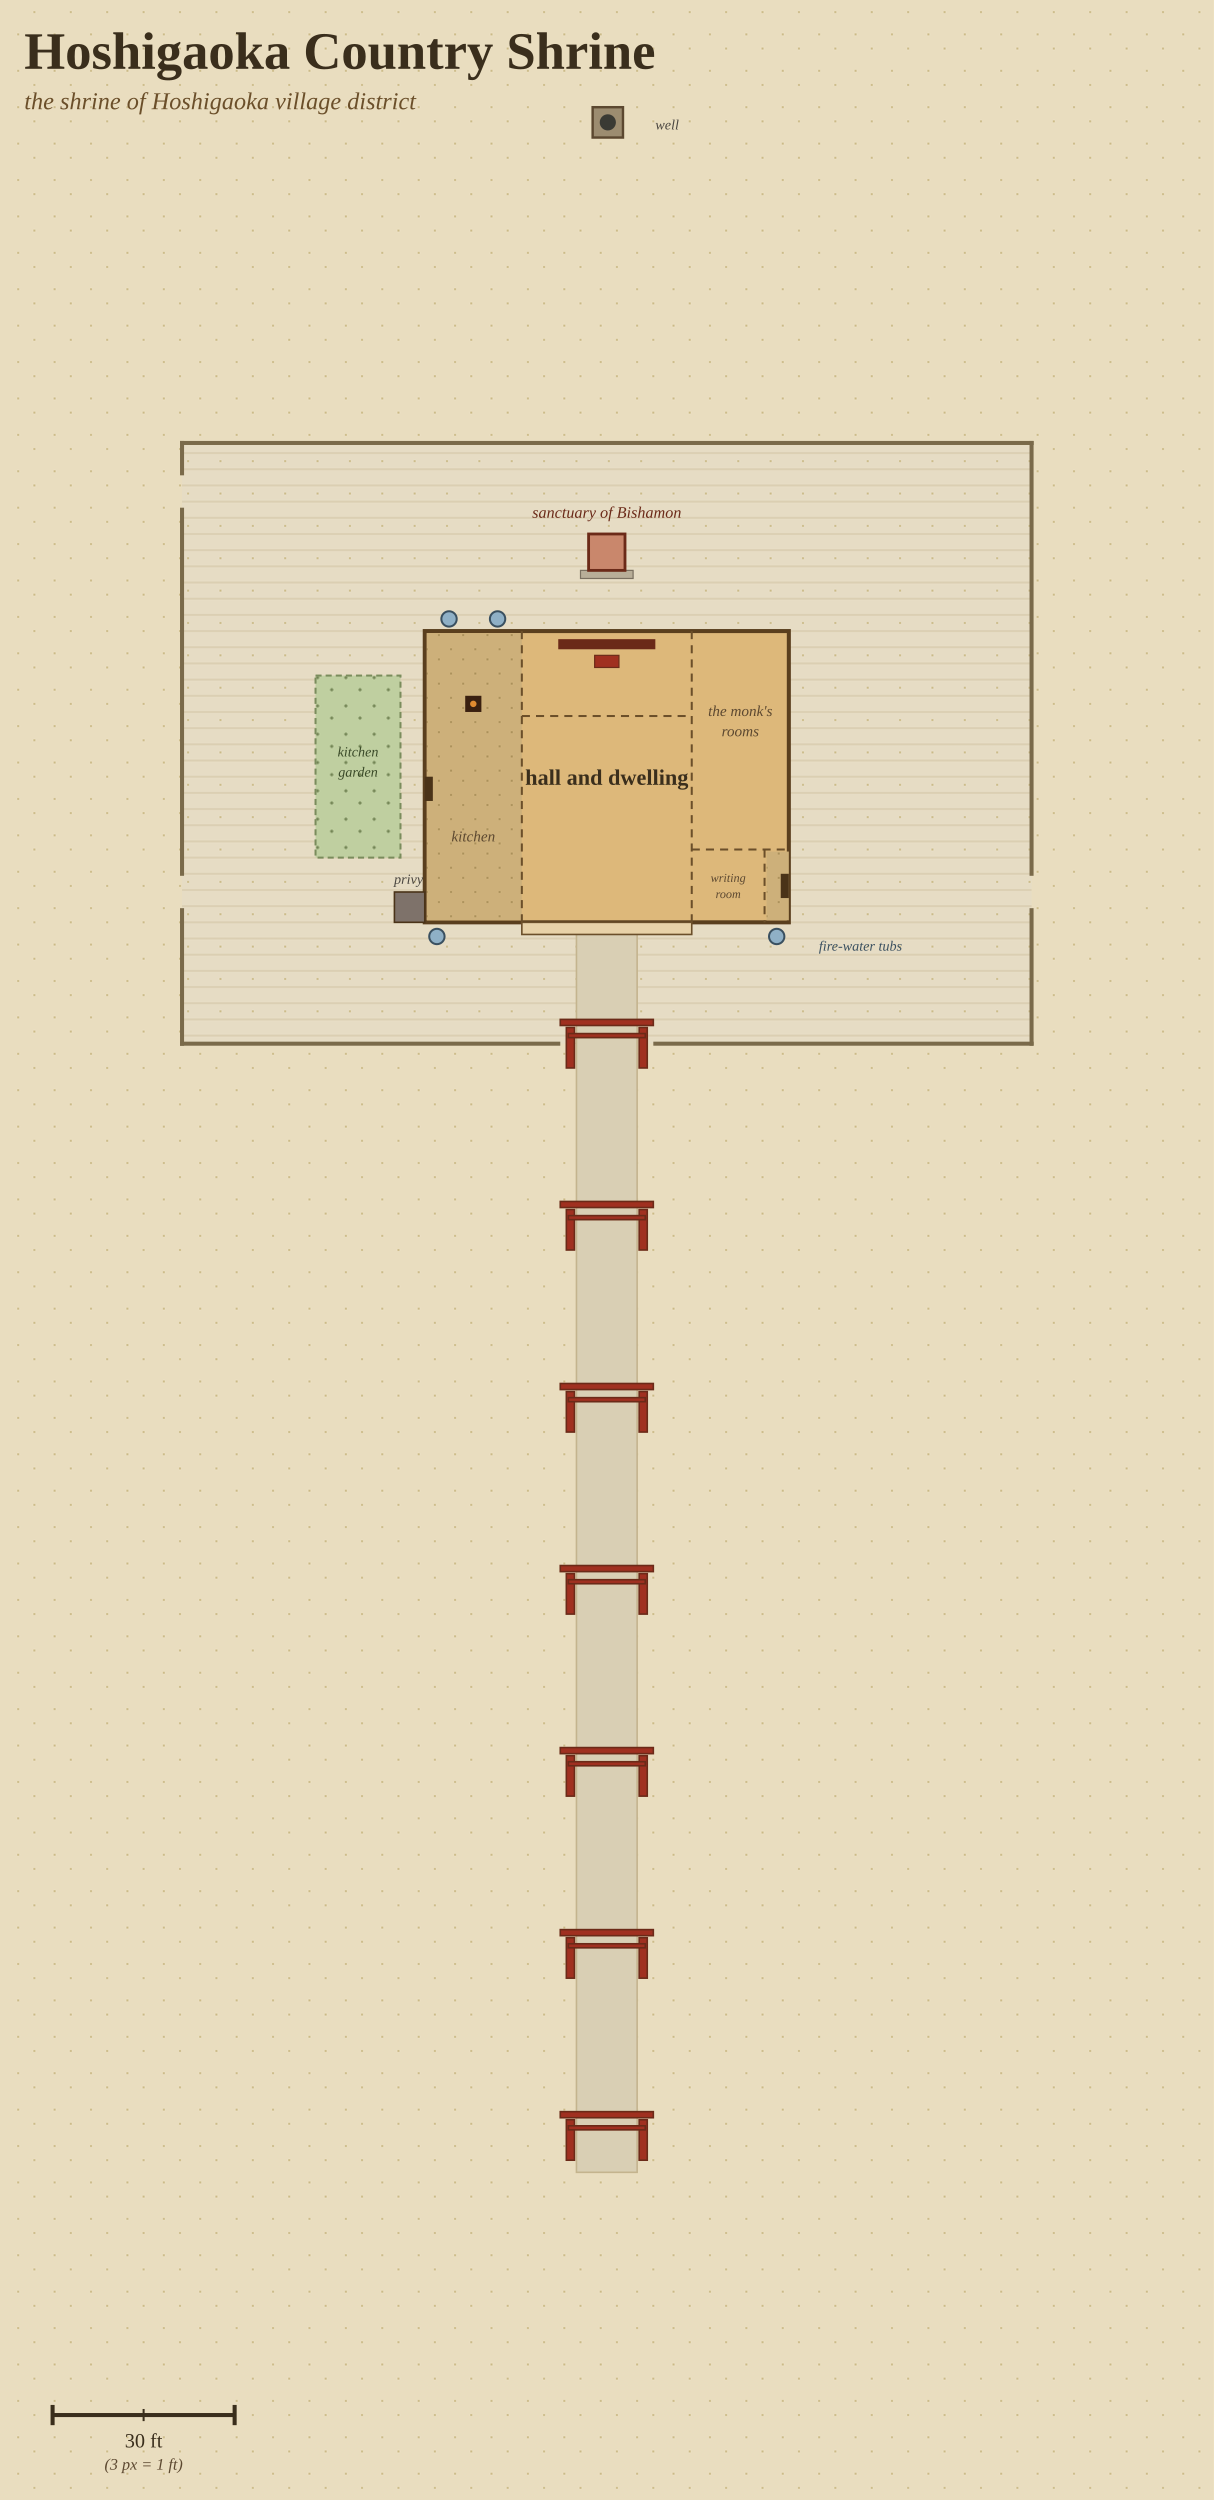
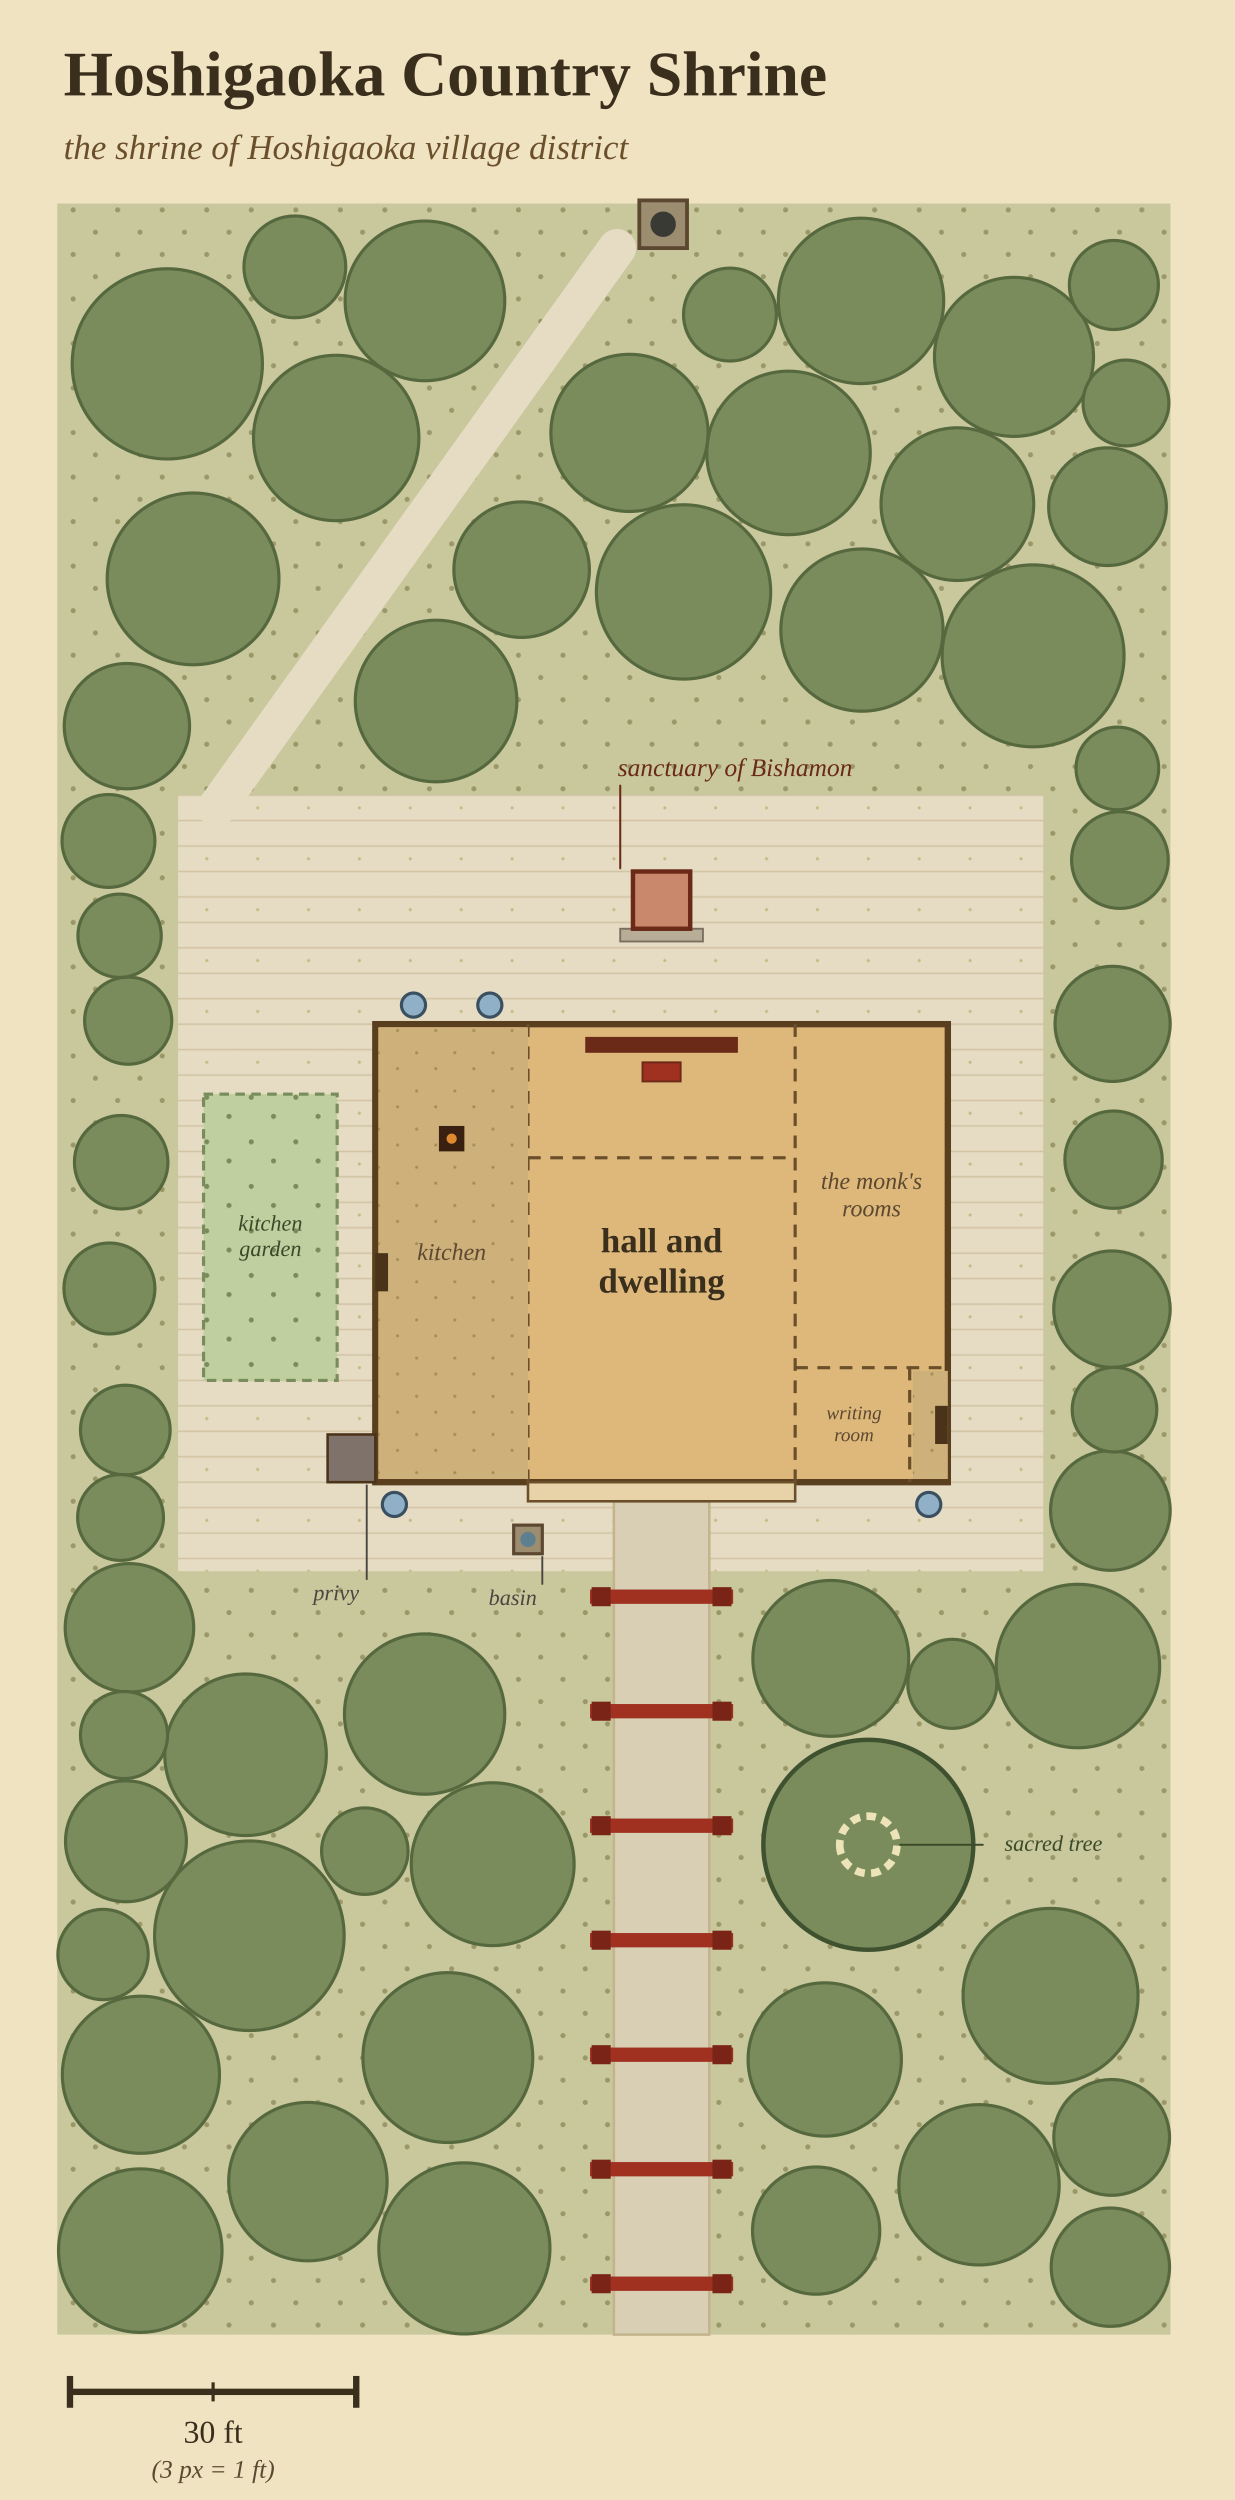
- <svg xmlns="http://www.w3.org/2000/svg" viewBox="140 116 600 1236" font-family="Georgia, 'Times New Roman', serif">
+ <svg xmlns="http://www.w3.org/2000/svg" viewBox="232 106 388 786" font-family="Georgia, 'Times New Roman', serif">
  <defs>
    <pattern id="keidai-gravel" patternUnits="userSpaceOnUse" width="16" height="16">
      <rect width="16" height="16" fill="#E6DCC4" />
      <line x1="0" y1="4" x2="16" y2="4" stroke="#D2C4A4" stroke-width="0.5" />
      <line x1="0" y1="12" x2="16" y2="12" stroke="#D2C4A4" stroke-width="0.5" />
      <circle cx="9" cy="8" r="0.5" fill="#C9B884" />
    </pattern>
-     <pattern id="swept-earth" patternUnits="userSpaceOnUse" width="18" height="18">
-       <rect width="18" height="18" fill="#E9DDBF" />
-       <circle cx="5" cy="7" r="0.5" fill="#C9B884" />
-       <circle cx="13" cy="14" r="0.5" fill="#C9B884" />
+     <pattern id="grove-floor" patternUnits="userSpaceOnUse" width="14" height="14">
+       <rect width="14" height="14" fill="#C9C79C" />
+       <circle cx="3" cy="4" r="0.8" fill="#9A9868" />
+       <circle cx="10" cy="11" r="0.8" fill="#9A9868" />
    </pattern>
    <pattern id="garden-stipple" patternUnits="userSpaceOnUse" width="14" height="14">
      <rect width="14" height="14" fill="#BFCFA0" />
      <circle cx="3" cy="3" r="0.8" fill="#7A8C5C" />
      <circle cx="10" cy="9" r="0.8" fill="#7A8C5C" />
    </pattern>
    <pattern id="doma-earth" patternUnits="userSpaceOnUse" width="12" height="12">
      <rect width="12" height="12" fill="#CDB07A" />
      <circle cx="3" cy="5" r="0.5" fill="#A88E58" />
      <circle cx="9" cy="10" r="0.5" fill="#A88E58" />
    </pattern>
  </defs>
  <rect x="0" y="0" width="900" height="1400" fill="#EFE3C2" />
-   <rect x="140" y="116" width="600" height="1236" fill="url(#swept-earth)" />
-   <text x="152" y="150" text-anchor="start" font-size="26" font-weight="bold" fill="#3A2E1C">Hoshigaoka Country Shrine</text>
-   <text x="152" y="170" text-anchor="start" font-size="12" font-style="italic" fill="#6B4F2A">the shrine of Hoshigaoka village district</text>
-   <g>
+   <g data-kind="-">
+     <text x="252" y="136" text-anchor="start" font-size="20" font-weight="bold" fill="#3A2E1C">Hoshigaoka Country Shrine</text>
+     <text x="252" y="156" text-anchor="start" font-size="11" font-style="italic" fill="#6B4F2A">the shrine of Hoshigaoka village district</text>
+   </g>
+   <rect x="250" y="170" width="350" height="670" fill="url(#grove-floor)" id="precinct" />
+   <rect x="288" y="356" width="272" height="244" fill="url(#keidai-gravel)" />
+   <path d="M300,360 L426,184" fill="none" stroke="#E6DCC4" stroke-width="12" stroke-linecap="round" />
+   <g id="grove" data-kind="shrine grove" fill="#7A8C5C" stroke="#56683E" stroke-width="1">
+     <circle cx="328.8" cy="791.9" r="24.9" />
+     <circle cx="539.8" cy="792.9" r="25.2" />
+     <circle cx="446.9" cy="292.1" r="27.4" />
+     <circle cx="369.1" cy="326.4" r="25.4" />
+     <circle cx="372.8" cy="752.9" r="26.7" />
+     <circle cx="309.2" cy="657.7" r="25.4" />
+     <circle cx="502.7" cy="200.6" r="26.0" />
+     <circle cx="556.8" cy="312.2" r="28.6" />
+     <circle cx="550.8" cy="218.2" r="25.0" />
+     <circle cx="365.6" cy="200.6" r="25.1" />
+     <circle cx="310.4" cy="714.6" r="29.8" />
+     <circle cx="386.9" cy="692.1" r="25.6" />
+     <circle cx="276.1" cy="813.6" r="25.7" />
+     <circle cx="292.7" cy="288.0" r="27.0" />
+     <circle cx="479.9" cy="248.4" r="25.7" />
+     <circle cx="570.9" cy="629.8" r="25.7" />
+     <circle cx="284.6" cy="220.4" r="29.9" />
+     <circle cx="562.3" cy="733.5" r="27.5" />
+     <circle cx="378.0" cy="812.9" r="26.9" />
+     <circle cx="491.3" cy="753.5" r="24.1" />
+     <circle cx="337.7" cy="243.7" r="26.0" />
+     <circle cx="365.5" cy="644.9" r="25.2" />
+     <circle cx="429.9" cy="242.1" r="24.7" />
+     <circle cx="503.0" cy="304.1" r="25.5" />
+     <circle cx="493.2" cy="627.4" r="24.5" />
+     <circle cx="276.3" cy="758.3" r="24.7" />
+     <circle cx="533.0" cy="264.5" r="24.0" />
+     <circle cx="580.2" cy="265.3" r="18.5" />
+     <circle cx="271.6" cy="684.9" r="19.0" />
+     <circle cx="488.6" cy="807.3" r="20.0" />
+     <circle cx="396.0" cy="285.1" r="21.3" />
+     <circle cx="272.7" cy="617.8" r="20.2" />
+     <circle cx="271.9" cy="334.3" r="19.7" />
+     <circle cx="581.1" cy="818.8" r="18.6" />
+     <circle cx="581.1" cy="580.9" r="18.8" />
+     <circle cx="581.5" cy="778.0" r="18.2" />
+     <circle cx="581.8" cy="427.9" r="18.1" />
+     <circle cx="581.6" cy="517.6" r="18.3" />
+     <circle cx="461.5" cy="204.9" r="14.6" />
+     <circle cx="584.1" cy="376.4" r="15.2" />
+     <circle cx="324.7" cy="189.9" r="16.0" />
+     <circle cx="272.3" cy="426.9" r="13.7" />
+     <circle cx="582.1" cy="470.6" r="15.3" />
+     <circle cx="270.1" cy="471.4" r="14.7" />
+     <circle cx="271.4" cy="555.6" r="14.1" />
+     <circle cx="269.6" cy="400.2" r="13.1" />
+     <circle cx="582.2" cy="195.6" r="14.0" />
+     <circle cx="531.4" cy="635.4" r="14.0" />
+     <circle cx="266.4" cy="511.1" r="14.3" />
+     <circle cx="346.7" cy="688.0" r="13.6" />
+     <circle cx="583.3" cy="347.6" r="13.0" />
+     <circle cx="269.9" cy="583.1" r="13.5" />
+     <circle cx="271.0" cy="651.5" r="13.7" />
+     <circle cx="264.4" cy="720.5" r="14.2" />
+     <circle cx="266.1" cy="370.4" r="14.6" />
+     <circle cx="586.0" cy="232.7" r="13.5" />
+     <circle cx="582.4" cy="549.2" r="13.3" />
+   </g>
+   <g data-kind="sacred tree" fill="#7A8C5C" stroke="#3E5230" stroke-width="1.4">
+     <circle cx="505.0" cy="686.0" r="33.0" />
+   </g>
+   <g data-kind="approach">
+     <rect x="425" y="578" width="30" height="262" fill="#D9CFB4" stroke="#C4B48E" stroke-width="0.8" id="approach" />
+   </g>
+   <g data-kind="torii">
+     <rect x="417.5" y="821" width="45" height="6" fill="none" id="arch" />
+     <line x1="417.5" y1="824" x2="462.5" y2="824" stroke="#A03020" stroke-width="4.5" />
+     <rect x="418" y="821" width="6" height="6" fill="#7A2418" />
+     <rect x="456" y="821" width="6" height="6" fill="#7A2418" />
+   </g>
+   <g data-kind="torii">
+     <rect x="417.5" y="785" width="45" height="6" fill="none" id="arch" />
+     <line x1="417.5" y1="788" x2="462.5" y2="788" stroke="#A03020" stroke-width="4.5" />
+     <rect x="418" y="785" width="6" height="6" fill="#7A2418" />
+     <rect x="456" y="785" width="6" height="6" fill="#7A2418" />
+   </g>
+   <g data-kind="torii">
+     <rect x="417.5" y="749" width="45" height="6" fill="none" id="arch" />
+     <line x1="417.5" y1="752" x2="462.5" y2="752" stroke="#A03020" stroke-width="4.5" />
+     <rect x="418" y="749" width="6" height="6" fill="#7A2418" />
+     <rect x="456" y="749" width="6" height="6" fill="#7A2418" />
+   </g>
+   <g data-kind="torii">
+     <rect x="417.5" y="713" width="45" height="6" fill="none" id="arch" />
+     <line x1="417.5" y1="716" x2="462.5" y2="716" stroke="#A03020" stroke-width="4.5" />
+     <rect x="418" y="713" width="6" height="6" fill="#7A2418" />
+     <rect x="456" y="713" width="6" height="6" fill="#7A2418" />
+   </g>
+   <g data-kind="torii">
+     <rect x="417.5" y="677" width="45" height="6" fill="none" id="arch" />
+     <line x1="417.5" y1="680" x2="462.5" y2="680" stroke="#A03020" stroke-width="4.5" />
+     <rect x="418" y="677" width="6" height="6" fill="#7A2418" />
+     <rect x="456" y="677" width="6" height="6" fill="#7A2418" />
+   </g>
+   <g data-kind="torii">
+     <rect x="417.5" y="641" width="45" height="6" fill="none" id="arch" />
+     <line x1="417.5" y1="644" x2="462.5" y2="644" stroke="#A03020" stroke-width="4.5" />
+     <rect x="418" y="641" width="6" height="6" fill="#7A2418" />
+     <rect x="456" y="641" width="6" height="6" fill="#7A2418" />
+   </g>
+   <g data-kind="torii">
+     <rect x="417.5" y="605" width="45" height="6" fill="none" id="arch" />
+     <line x1="417.5" y1="608" x2="462.5" y2="608" stroke="#A03020" stroke-width="4.5" />
+     <rect x="418" y="605" width="6" height="6" fill="#7A2418" />
+     <rect x="456" y="605" width="6" height="6" fill="#7A2418" />
+   </g>
+   <g data-kind="well">
+     <rect x="433" y="169" width="15" height="15" fill="#9C8C70" stroke="#5C4830" stroke-width="1.2" id="well" />
+     <circle cx="440.5" cy="176.5" r="4" fill="#3A3A34" />
+   </g>
+   <g data-kind="basin">
+     <rect x="393.5" y="585.5" width="9" height="9" fill="#9C8C70" stroke="#5C4830" stroke-width="1" id="basin" />
+     <circle cx="398" cy="590" r="2.4" fill="#5E7F8E" />
+     <text x="393.2" y="610.6" text-anchor="middle" font-size="7" font-style="italic" fill="#4A4640">basin</text>
+     <line x1="402.5" y1="604.0" x2="402.5" y2="595.5" stroke="#4A4640" stroke-width="0.60" stroke-linecap="round" data-leader="1" />
+   </g>
+   <g data-kind="hall and dwelling">
+     <rect x="350" y="428" width="180" height="144" fill="#DDB87A" stroke="#5A3F1E" stroke-width="2" id="hall" />
+     <g stroke="#6B4F2A" stroke-width="1" stroke-dasharray="4 3" fill="none">
+       <line x1="398" y1="428" x2="398" y2="572" />
+       <line x1="482" y1="428" x2="482" y2="572" />
+       <line x1="482" y1="536" x2="530" y2="536" />
+       <line x1="518" y1="536" x2="518" y2="572" />
+       <line x1="398" y1="470" x2="482" y2="470" />
+     </g>
+     <rect x="398" y="572" width="84" height="6" fill="#E8D2A8" stroke="#6B4F2A" stroke-width="0.8" />
+     <rect x="416" y="432" width="48" height="5" fill="#6B2A18" />
+     <rect x="434" y="440" width="12" height="6" fill="#A03020" stroke="#6B2A18" stroke-width="0.6" />
+     <text x="440.0" y="499.7" text-anchor="middle" font-size="11" font-weight="bold" fill="#3A2E1C">hall and</text>
+     <text x="440.0" y="512.4" text-anchor="middle" font-size="11" font-weight="bold" fill="#3A2E1C">dwelling</text>
+   </g>
+   <g data-kind="kitchen" data-part-of="hall and dwelling">
+     <rect x="351" y="429" width="47" height="142" fill="url(#doma-earth)" />
+     <rect x="370" y="460" width="8" height="8" fill="#3A2010" />
+     <circle cx="374" cy="464" r="1.6" fill="#E08A30" />
+     <rect x="350" y="500" width="4" height="12" fill="#4A3318" />
+     <text x="374.0" y="502.1" text-anchor="middle" font-size="7.5" font-style="italic" fill="#5C4830">kitchen</text>
+   </g>
+   <g data-kind="the monk's rooms" data-part-of="hall and dwelling">
+     <rect x="483" y="429" width="46" height="106" fill="none" />
+     <text x="506.0" y="479.8" text-anchor="middle" font-size="7.5" font-style="italic" fill="#5C4830">the monk's</text>
+     <text x="506.0" y="488.4" text-anchor="middle" font-size="7.5" font-style="italic" fill="#5C4830">rooms</text>
+   </g>
+   <g data-kind="writing room" data-part-of="hall and dwelling">
+     <rect x="483" y="537" width="35" height="34" fill="none" />
+     <text x="500.5" y="552.2" text-anchor="middle" font-size="6" font-style="italic" fill="#5C4830">writing</text>
+     <text x="500.5" y="559.1" text-anchor="middle" font-size="6" font-style="italic" fill="#5C4830">room</text>
+   </g>
+   <g data-kind="genkan" data-part-of="hall and dwelling">
+     <rect x="519" y="537" width="11" height="34" fill="url(#doma-earth)" />
+     <rect x="526" y="548" width="4" height="12" fill="#4A3318" />
+   </g>
+   <g data-kind="sanctuary">
+     <rect x="427" y="398" width="26" height="4" fill="#B8AE98" stroke="#7A7060" stroke-width="0.6" />
+     <rect x="431" y="380" width="18" height="18" fill="#C9876C" stroke="#6B2A18" stroke-width="1.4" id="sanctuary" />
+     <text x="463.1" y="350.0" text-anchor="middle" font-size="8" font-style="italic" fill="#6B2A18">sanctuary of Bishamon</text>
+     <line x1="427.0" y1="353.0" x2="427.0" y2="379.0" stroke="#6B2A18" stroke-width="0.64" stroke-linecap="round" data-leader="1" />
+   </g>
+   <g data-kind="latrine">
+     <rect x="335" y="557" width="15" height="15" fill="#7E726A" stroke="#4A3318" stroke-width="0.8" />
+     <text x="337.7" y="609.1" text-anchor="middle" font-size="7" font-style="italic" fill="#4A4640">privy</text>
+     <line x1="347.3" y1="602.5" x2="347.3" y2="573.0" stroke="#4A4640" stroke-width="0.60" stroke-linecap="round" data-leader="1" />
+   </g>
+   <g data-kind="vegetable garden">
+     <rect x="296" y="450" width="42" height="90" fill="url(#garden-stipple)" stroke="#7A8C5C" stroke-width="1" stroke-dasharray="3 2" id="kitchen_garden" />
+     <text x="317.0" y="492.9" text-anchor="middle" font-size="7" font-style="italic" fill="#3A4A28">kitchen</text>
+     <text x="317.0" y="500.9" text-anchor="middle" font-size="7" font-style="italic" fill="#3A4A28">garden</text>
+   </g>
+   <g data-kind="fire-water tubs" id="fire_water">
+     <g fill="#8FB0C6" stroke="#3A5060" stroke-width="1">
+       <circle cx="362" cy="422" r="3.8" />
+       <circle cx="386" cy="422" r="3.8" />
+       <circle cx="356" cy="579" r="3.8" />
+       <circle cx="524" cy="579" r="3.8" />
+     </g>
+   </g>
+   <g data-kind="sacred tree">
+     <path d="M496.0,686.0 a9,9 0 1,0 18,0 a9,9 0 1,0 -18,0" fill="none" stroke="#EDE3B8" stroke-width="2.4" stroke-dasharray="3 2" />
+     <text x="563.2" y="687.9" text-anchor="middle" font-size="7" font-style="italic" fill="#3A4A28">sacred tree</text>
+     <line x1="541.0" y1="686.0" x2="515.0" y2="686.0" stroke="#3A4A28" stroke-width="0.60" stroke-linecap="round" data-leader="1" />
+   </g>
+   <g data-kind="-">
    <g stroke="#3A2E1C">
-       <line x1="166" y1="1310" x2="256" y2="1310" stroke-width="2" />
-       <line x1="166" y1="1305" x2="166" y2="1315" stroke-width="2" />
-       <line x1="256" y1="1305" x2="256" y2="1315" stroke-width="2" />
-       <line x1="211" y1="1307" x2="211" y2="1313" stroke-width="1" />
+       <line x1="254" y1="858" x2="344" y2="858" stroke-width="2" />
+       <line x1="254" y1="853" x2="254" y2="863" stroke-width="2" />
+       <line x1="344" y1="853" x2="344" y2="863" stroke-width="2" />
+       <line x1="299" y1="855" x2="299" y2="861" stroke-width="1" />
    </g>
-     <text x="211" y="1326" text-anchor="middle" font-size="10" fill="#3A2E1C">30 ft</text>
-     <text x="211" y="1337" text-anchor="middle" font-size="8" font-style="italic" fill="#5C4830">(3 px = 1 ft)</text>
-   </g>
-   <rect x="230" y="335" width="420" height="297" fill="url(#keidai-gravel)" id="precinct" />
-   <g id="fence" stroke="#7A6A4A" stroke-width="2" fill="none" stroke-linecap="square">
-     <line x1="230" y1="335" x2="650" y2="335" />
-     <line x1="230" y1="335" x2="230" y2="350" />
-     <line x1="230" y1="368" x2="230" y2="548" />
-     <line x1="230" y1="566" x2="230" y2="632" />
-     <line x1="650" y1="335" x2="650" y2="548" />
-     <line x1="650" y1="566" x2="650" y2="632" />
-     <line x1="230" y1="632" x2="416" y2="632" />
-     <line x1="464" y1="632" x2="650" y2="632" />
-   </g>
-   <rect x="425" y="572" width="30" height="618" fill="#D9CFB4" stroke="#C4B48E" stroke-width="0.8" id="approach" />
-   <rect x="417" y="620" width="46" height="24" fill="none" id="arch" />
-   <g fill="#A03020" stroke="#6B2A18" stroke-width="0.8">
-     <rect x="420" y="624" width="4" height="20" />
-     <rect x="456" y="624" width="4" height="20" />
-     <rect x="417" y="620" width="46" height="3" />
-     <rect x="421" y="627" width="38" height="2" />
-   </g>
-   <rect x="417" y="710" width="46" height="24" fill="none" id="arch" />
-   <g fill="#A03020" stroke="#6B2A18" stroke-width="0.8">
-     <rect x="420" y="714" width="4" height="20" />
-     <rect x="456" y="714" width="4" height="20" />
-     <rect x="417" y="710" width="46" height="3" />
-     <rect x="421" y="717" width="38" height="2" />
-   </g>
-   <rect x="417" y="800" width="46" height="24" fill="none" id="arch" />
-   <g fill="#A03020" stroke="#6B2A18" stroke-width="0.8">
-     <rect x="420" y="804" width="4" height="20" />
-     <rect x="456" y="804" width="4" height="20" />
-     <rect x="417" y="800" width="46" height="3" />
-     <rect x="421" y="807" width="38" height="2" />
-   </g>
-   <rect x="417" y="890" width="46" height="24" fill="none" id="arch" />
-   <g fill="#A03020" stroke="#6B2A18" stroke-width="0.8">
-     <rect x="420" y="894" width="4" height="20" />
-     <rect x="456" y="894" width="4" height="20" />
-     <rect x="417" y="890" width="46" height="3" />
-     <rect x="421" y="897" width="38" height="2" />
-   </g>
-   <rect x="417" y="980" width="46" height="24" fill="none" id="arch" />
-   <g fill="#A03020" stroke="#6B2A18" stroke-width="0.8">
-     <rect x="420" y="984" width="4" height="20" />
-     <rect x="456" y="984" width="4" height="20" />
-     <rect x="417" y="980" width="46" height="3" />
-     <rect x="421" y="987" width="38" height="2" />
-   </g>
-   <rect x="417" y="1070" width="46" height="24" fill="none" id="arch" />
-   <g fill="#A03020" stroke="#6B2A18" stroke-width="0.8">
-     <rect x="420" y="1074" width="4" height="20" />
-     <rect x="456" y="1074" width="4" height="20" />
-     <rect x="417" y="1070" width="46" height="3" />
-     <rect x="421" y="1077" width="38" height="2" />
-   </g>
-   <rect x="417" y="1160" width="46" height="24" fill="none" id="arch" />
-   <g fill="#A03020" stroke="#6B2A18" stroke-width="0.8">
-     <rect x="420" y="1164" width="4" height="20" />
-     <rect x="456" y="1164" width="4" height="20" />
-     <rect x="417" y="1160" width="46" height="3" />
-     <rect x="421" y="1167" width="38" height="2" />
-   </g>
-   <rect x="433" y="169" width="15" height="15" fill="#9C8C70" stroke="#5C4830" stroke-width="1.2" id="well" />
-   <circle cx="440.5" cy="176.5" r="4" fill="#3A3A34" />
-   <text x="464" y="180" text-anchor="start" font-size="7" font-style="italic" fill="#4A4640">well</text>
-   <rect x="350" y="428" width="180" height="144" fill="#DDB87A" stroke="#5A3F1E" stroke-width="2" id="hall" />
-   <rect x="351" y="429" width="47" height="142" fill="url(#doma-earth)" />
-   <g stroke="#6B4F2A" stroke-width="1" stroke-dasharray="4 3" fill="none">
-     <line x1="398" y1="428" x2="398" y2="572" />
-     <line x1="482" y1="428" x2="482" y2="572" />
-     <line x1="482" y1="536" x2="530" y2="536" />
-     <line x1="518" y1="536" x2="518" y2="572" />
-     <line x1="398" y1="470" x2="482" y2="470" />
-   </g>
-   <rect x="398" y="572" width="84" height="6" fill="#E8D2A8" stroke="#6B4F2A" stroke-width="0.8" />
-   <rect x="416" y="432" width="48" height="5" fill="#6B2A18" />
-   <rect x="434" y="440" width="12" height="6" fill="#A03020" stroke="#6B2A18" stroke-width="0.6" />
-   <text x="440" y="504" text-anchor="middle" font-size="11" font-weight="bold" fill="#3A2E1C">hall and dwelling</text>
-   <text x="506" y="470" text-anchor="middle" font-size="7.5" font-style="italic" fill="#5C4830">the monk's</text>
-   <text x="506" y="480" text-anchor="middle" font-size="7.5" font-style="italic" fill="#5C4830">rooms</text>
-   <text x="500" y="552" text-anchor="middle" font-size="6" font-style="italic" fill="#5C4830">writing</text>
-   <text x="500" y="560" text-anchor="middle" font-size="6" font-style="italic" fill="#5C4830">room</text>
-   <rect x="519" y="537" width="11" height="34" fill="url(#doma-earth)" />
-   <rect x="526" y="548" width="4" height="12" fill="#4A3318" />
-   <text x="374" y="532" text-anchor="middle" font-size="7.5" font-style="italic" fill="#5C4830">kitchen</text>
-   <rect x="370" y="460" width="8" height="8" fill="#3A2010" />
-   <circle cx="374" cy="464" r="1.6" fill="#E08A30" />
-   <rect x="350" y="500" width="4" height="12" fill="#4A3318" />
-   <rect x="427" y="398" width="26" height="4" fill="#B8AE98" stroke="#7A7060" stroke-width="0.6" />
-   <rect x="431" y="380" width="18" height="18" fill="#C9876C" stroke="#6B2A18" stroke-width="1.4" id="sanctuary" />
-   <text x="440" y="372" text-anchor="middle" font-size="8" font-style="italic" fill="#6B2A18">sanctuary of Bishamon</text>
-   <rect x="335" y="557" width="15" height="15" fill="#7E726A" stroke="#4A3318" stroke-width="0.8" />
-   <text x="342" y="553" text-anchor="middle" font-size="7" font-style="italic" fill="#4A4640">privy</text>
-   <rect x="296" y="450" width="42" height="90" fill="url(#garden-stipple)" stroke="#7A8C5C" stroke-width="1" stroke-dasharray="3 2" id="kitchen_garden" />
-   <text x="317" y="490" text-anchor="middle" font-size="7" font-style="italic" fill="#3A4A28">kitchen</text>
-   <text x="317" y="500" text-anchor="middle" font-size="7" font-style="italic" fill="#3A4A28">garden</text>
-   <g fill="#8FB0C6" stroke="#3A5060" stroke-width="1">
-     <circle cx="362" cy="422" r="3.8" />
-     <circle cx="386" cy="422" r="3.8" />
-     <circle cx="356" cy="579" r="3.8" />
-     <circle cx="524" cy="579" r="3.8" />
-   </g>
-   <text x="586" y="586" text-anchor="end" font-size="7" font-style="italic" fill="#3A5060">fire-water tubs</text>
+     <text x="299" y="874" text-anchor="middle" font-size="10" fill="#3A2E1C">30 ft</text>
+     <text x="299" y="885" text-anchor="middle" font-size="8" font-style="italic" fill="#5C4830">(3 px = 1 ft)</text>
+   </g>
</svg>
